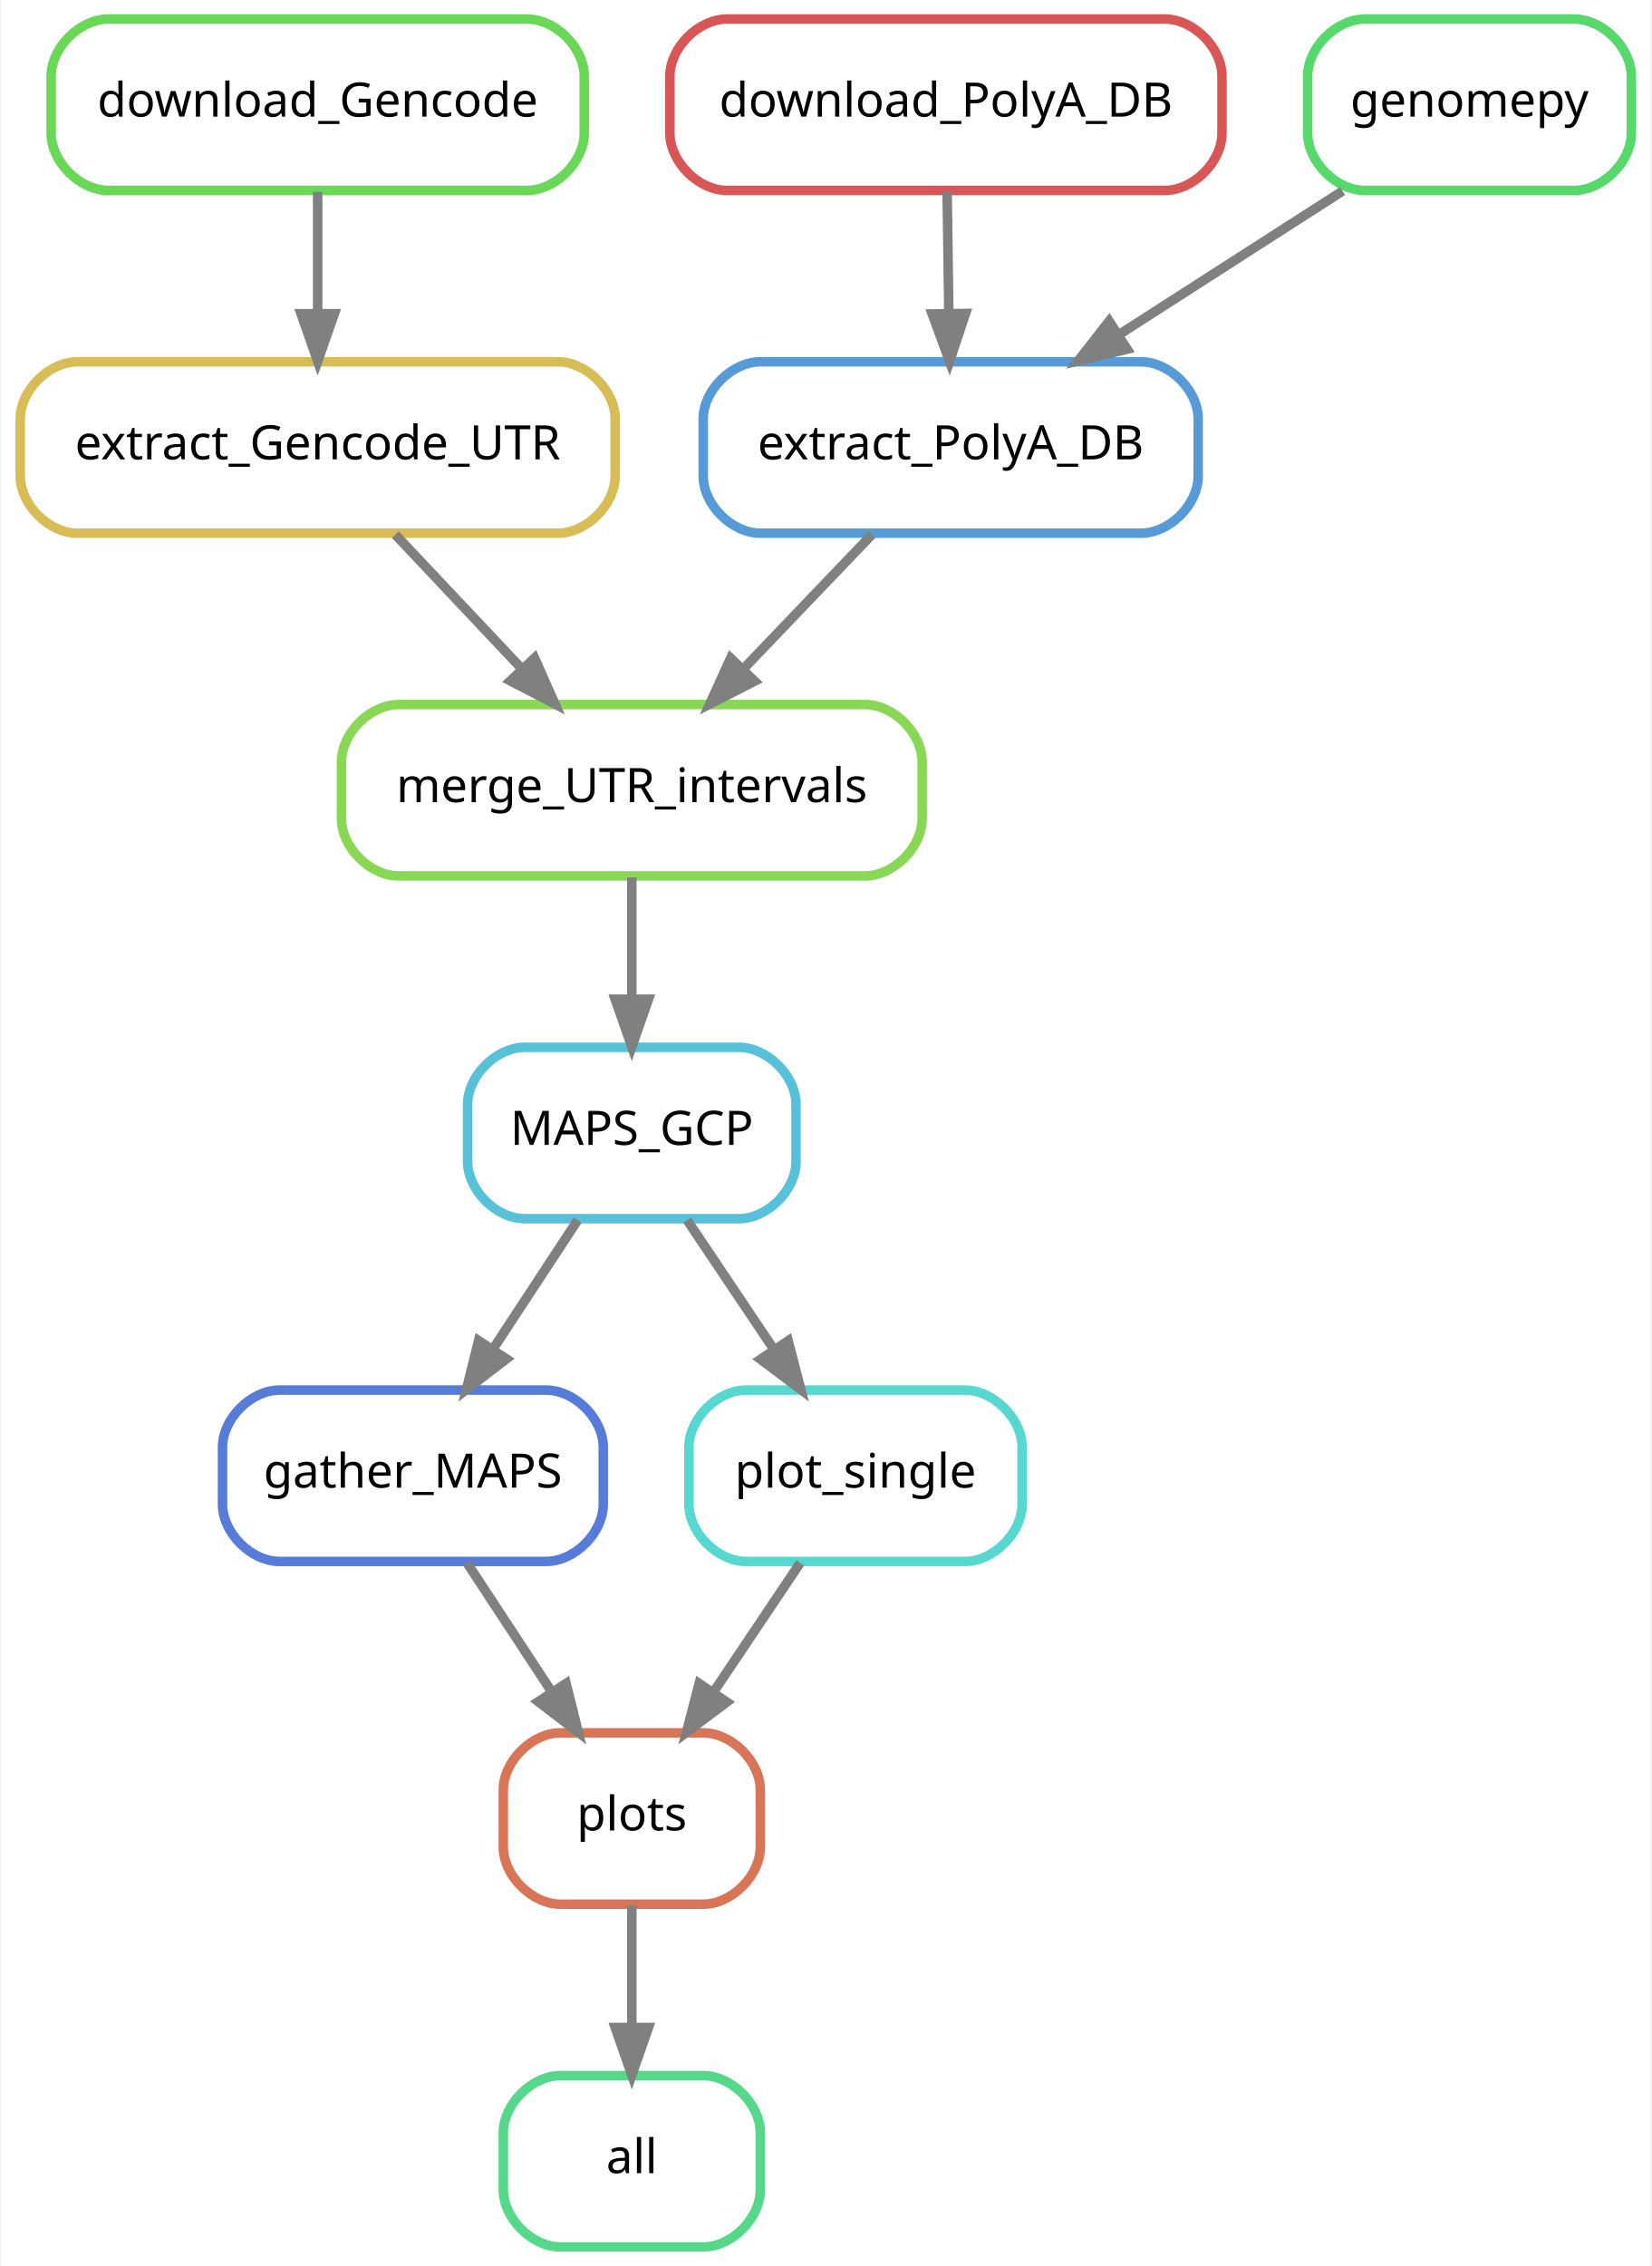
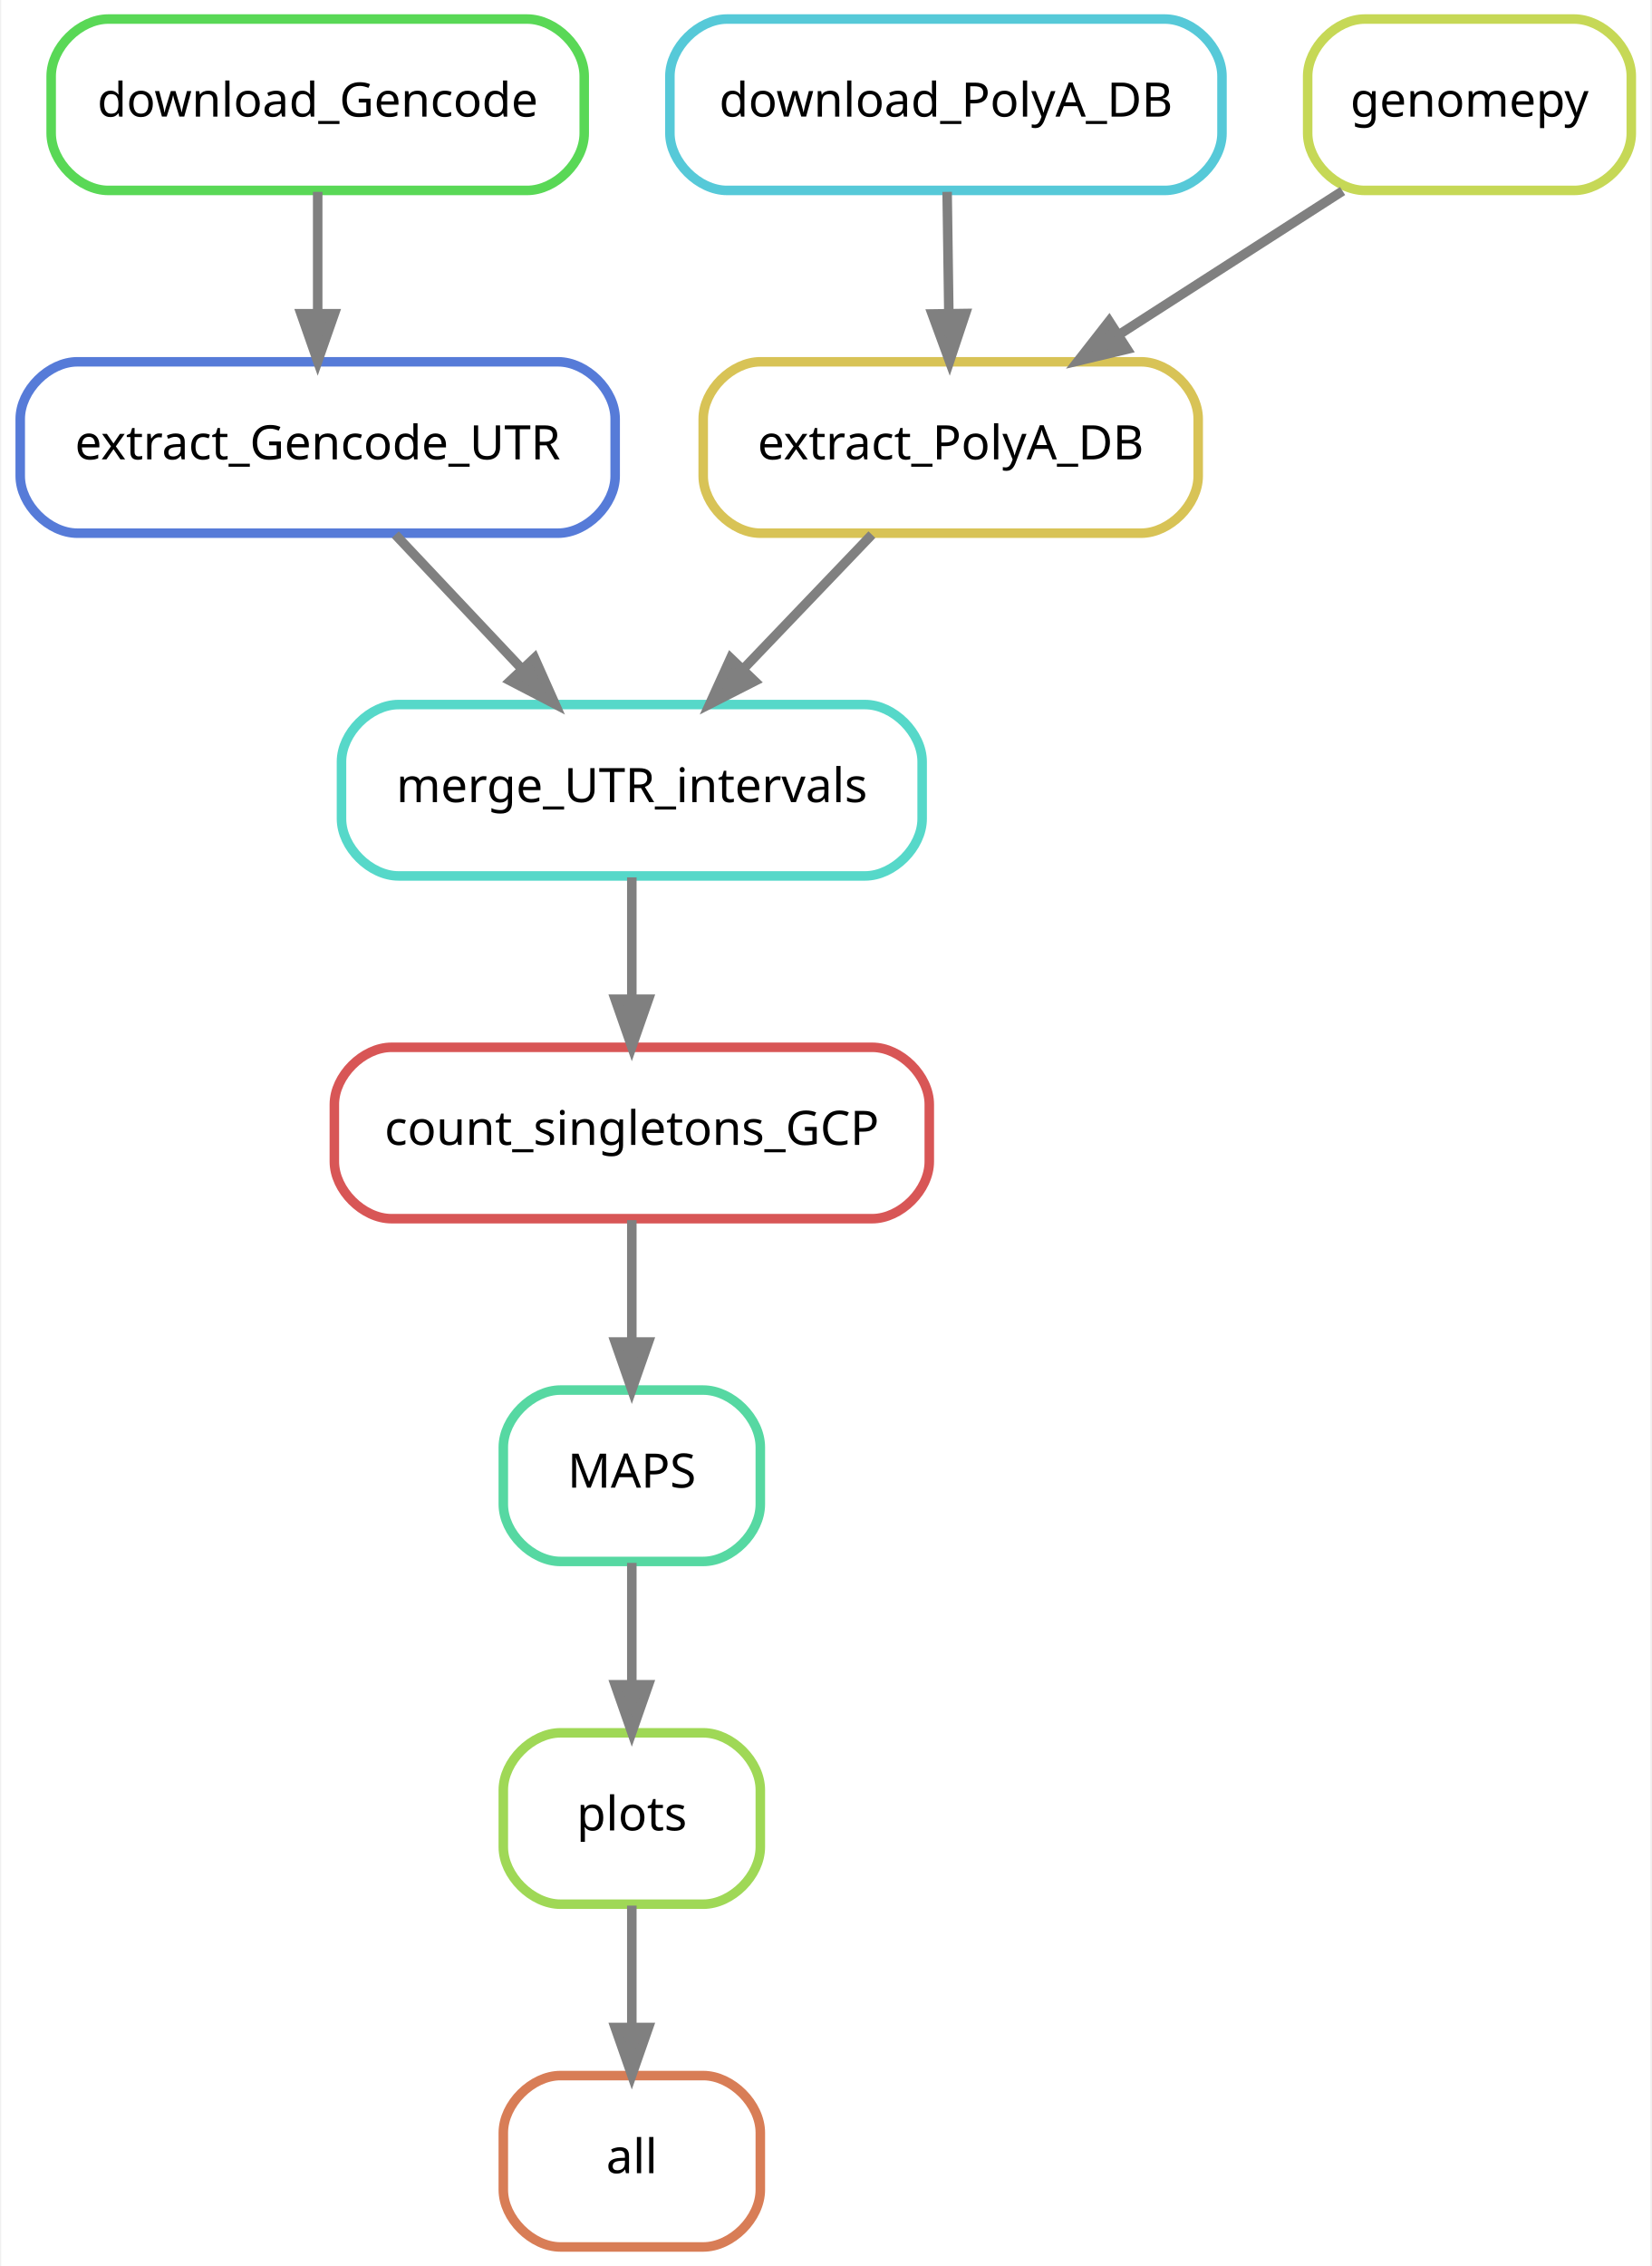
<svg xmlns="http://www.w3.org/2000/svg" width="347pt" height="476pt" viewBox="0.00 0.00 346.50 476.00">
  <g id="graph0" class="graph" transform="scale(1 1) rotate(0) translate(4 472)">
    <polygon fill="white" stroke="transparent" points="-4,4 -4,-472 342.5,-472 342.5,4 -4,4" />
    <g id="node1" class="node">
-       <path fill="none" stroke="#56d88a" stroke-width="2" d="M143.5,-36C143.5,-36 113.5,-36 113.5,-36 107.5,-36 101.5,-30 101.5,-24 101.5,-24 101.5,-12 101.5,-12 101.5,-6 107.5,0 113.5,0 113.5,0 143.5,0 143.5,0 149.5,0 155.5,-6 155.5,-12 155.5,-12 155.5,-24 155.5,-24 155.5,-30 149.5,-36 143.5,-36" />
+       <path fill="none" stroke="#d87d56" stroke-width="2" d="M143.5,-36C143.5,-36 113.5,-36 113.5,-36 107.5,-36 101.5,-30 101.5,-24 101.5,-24 101.5,-12 101.5,-12 101.5,-6 107.5,0 113.5,0 113.5,0 143.5,0 143.5,0 149.5,0 155.5,-6 155.5,-12 155.5,-12 155.5,-24 155.5,-24 155.5,-30 149.5,-36 143.5,-36" />
      <text text-anchor="middle" x="128.5" y="-15.5" font-family="sans" font-size="10.00">all</text>
    </g>
    <g id="node2" class="node">
-       <path fill="none" stroke="#d87556" stroke-width="2" d="M143.5,-108C143.5,-108 113.5,-108 113.5,-108 107.5,-108 101.5,-102 101.5,-96 101.5,-96 101.5,-84 101.5,-84 101.5,-78 107.5,-72 113.5,-72 113.5,-72 143.5,-72 143.5,-72 149.5,-72 155.5,-78 155.5,-84 155.5,-84 155.5,-96 155.5,-96 155.5,-102 149.5,-108 143.5,-108" />
+       <path fill="none" stroke="#9fd856" stroke-width="2" d="M143.5,-108C143.5,-108 113.5,-108 113.5,-108 107.5,-108 101.5,-102 101.5,-96 101.5,-96 101.5,-84 101.5,-84 101.5,-78 107.5,-72 113.5,-72 113.5,-72 143.5,-72 143.5,-72 149.5,-72 155.5,-78 155.5,-84 155.5,-84 155.5,-96 155.5,-96 155.5,-102 149.5,-108 143.5,-108" />
      <text text-anchor="middle" x="128.5" y="-87.5" font-family="sans" font-size="10.00">plots</text>
    </g>
    <g id="edge1" class="edge">
      <path fill="none" stroke="grey" stroke-width="2" d="M128.5,-71.7C128.5,-63.98 128.5,-54.71 128.5,-46.11" />
      <polygon fill="grey" stroke="grey" stroke-width="2" points="132,-46.1 128.5,-36.1 125,-46.1 132,-46.1" />
    </g>
    <g id="node3" class="node">
-       <path fill="none" stroke="#567bd8" stroke-width="2" d="M110.5,-180C110.5,-180 54.5,-180 54.5,-180 48.5,-180 42.5,-174 42.5,-168 42.5,-168 42.5,-156 42.5,-156 42.5,-150 48.5,-144 54.5,-144 54.5,-144 110.5,-144 110.5,-144 116.5,-144 122.5,-150 122.5,-156 122.5,-156 122.5,-168 122.5,-168 122.5,-174 116.5,-180 110.5,-180" />
-       <text text-anchor="middle" x="82.5" y="-159.5" font-family="sans" font-size="10.00">gather_MAPS</text>
+       <path fill="none" stroke="#56d8a2" stroke-width="2" d="M143.5,-180C143.5,-180 113.5,-180 113.5,-180 107.5,-180 101.5,-174 101.5,-168 101.5,-168 101.5,-156 101.5,-156 101.5,-150 107.5,-144 113.5,-144 113.5,-144 143.5,-144 143.5,-144 149.5,-144 155.5,-150 155.5,-156 155.5,-156 155.5,-168 155.5,-168 155.5,-174 149.5,-180 143.5,-180" />
+       <text text-anchor="middle" x="128.5" y="-159.5" font-family="sans" font-size="10.00">MAPS</text>
+     </g>
+     <g id="edge2" class="edge">
+       <path fill="none" stroke="grey" stroke-width="2" d="M128.5,-143.7C128.5,-135.98 128.5,-126.71 128.5,-118.11" />
+       <polygon fill="grey" stroke="grey" stroke-width="2" points="132,-118.1 128.5,-108.1 125,-118.1 132,-118.1" />
+     </g>
+     <g id="node4" class="node">
+       <path fill="none" stroke="#d85656" stroke-width="2" d="M179,-252C179,-252 78,-252 78,-252 72,-252 66,-246 66,-240 66,-240 66,-228 66,-228 66,-222 72,-216 78,-216 78,-216 179,-216 179,-216 185,-216 191,-222 191,-228 191,-228 191,-240 191,-240 191,-246 185,-252 179,-252" />
+       <text text-anchor="middle" x="128.5" y="-231.5" font-family="sans" font-size="10.00">count_singletons_GCP</text>
    </g>
    <g id="edge3" class="edge">
-       <path fill="none" stroke="grey" stroke-width="2" d="M93.87,-143.7C99.22,-135.56 105.7,-125.69 111.61,-116.7" />
-       <polygon fill="grey" stroke="grey" stroke-width="2" points="114.69,-118.38 117.26,-108.1 108.84,-114.54 114.69,-118.38" />
+       <path fill="none" stroke="grey" stroke-width="2" d="M128.5,-215.7C128.5,-207.98 128.5,-198.71 128.5,-190.11" />
+       <polygon fill="grey" stroke="grey" stroke-width="2" points="132,-190.1 128.5,-180.1 125,-190.1 132,-190.1" />
    </g>
-     <g id="node4" class="node">
-       <path fill="none" stroke="#56c1d8" stroke-width="2" d="M151,-252C151,-252 106,-252 106,-252 100,-252 94,-246 94,-240 94,-240 94,-228 94,-228 94,-222 100,-216 106,-216 106,-216 151,-216 151,-216 157,-216 163,-222 163,-228 163,-228 163,-240 163,-240 163,-246 157,-252 151,-252" />
-       <text text-anchor="middle" x="128.5" y="-231.5" font-family="sans" font-size="10.00">MAPS_GCP</text>
+     <g id="node5" class="node">
+       <path fill="none" stroke="#56d8c9" stroke-width="2" d="M177.5,-324C177.5,-324 79.5,-324 79.5,-324 73.5,-324 67.5,-318 67.5,-312 67.5,-312 67.5,-300 67.5,-300 67.5,-294 73.5,-288 79.5,-288 79.5,-288 177.5,-288 177.5,-288 183.5,-288 189.5,-294 189.5,-300 189.5,-300 189.5,-312 189.5,-312 189.5,-318 183.5,-324 177.5,-324" />
+       <text text-anchor="middle" x="128.5" y="-303.5" font-family="sans" font-size="10.00">merge_UTR_intervals</text>
    </g>
    <g id="edge4" class="edge">
-       <path fill="none" stroke="grey" stroke-width="2" d="M117.13,-215.7C111.78,-207.56 105.3,-197.69 99.39,-188.7" />
-       <polygon fill="grey" stroke="grey" stroke-width="2" points="102.16,-186.54 93.74,-180.1 96.31,-190.38 102.16,-186.54" />
-     </g>
-     <g id="node11" class="node">
-       <path fill="none" stroke="#56d8d0" stroke-width="2" d="M198.5,-180C198.5,-180 152.5,-180 152.5,-180 146.5,-180 140.5,-174 140.5,-168 140.5,-168 140.5,-156 140.5,-156 140.5,-150 146.5,-144 152.5,-144 152.5,-144 198.5,-144 198.5,-144 204.5,-144 210.5,-150 210.5,-156 210.5,-156 210.5,-168 210.5,-168 210.5,-174 204.5,-180 198.5,-180" />
-       <text text-anchor="middle" x="175.5" y="-159.5" font-family="sans" font-size="10.00">plot_single</text>
-     </g>
-     <g id="edge11" class="edge">
-       <path fill="none" stroke="grey" stroke-width="2" d="M140.12,-215.7C145.64,-207.47 152.35,-197.48 158.43,-188.42" />
-       <polygon fill="grey" stroke="grey" stroke-width="2" points="161.35,-190.36 164.02,-180.1 155.54,-186.46 161.35,-190.36" />
-     </g>
-     <g id="node5" class="node">
-       <path fill="none" stroke="#88d856" stroke-width="2" d="M177.5,-324C177.5,-324 79.5,-324 79.5,-324 73.5,-324 67.5,-318 67.5,-312 67.5,-312 67.5,-300 67.5,-300 67.5,-294 73.5,-288 79.5,-288 79.5,-288 177.5,-288 177.5,-288 183.5,-288 189.5,-294 189.5,-300 189.5,-300 189.5,-312 189.5,-312 189.5,-318 183.5,-324 177.5,-324" />
-       <text text-anchor="middle" x="128.5" y="-303.5" font-family="sans" font-size="10.00">merge_UTR_intervals</text>
-     </g>
-     <g id="edge5" class="edge">
      <path fill="none" stroke="grey" stroke-width="2" d="M128.5,-287.7C128.5,-279.98 128.5,-270.71 128.5,-262.11" />
      <polygon fill="grey" stroke="grey" stroke-width="2" points="132,-262.1 128.5,-252.1 125,-262.1 132,-262.1" />
    </g>
    <g id="node6" class="node">
-       <path fill="none" stroke="#d8bc56" stroke-width="2" d="M113,-396C113,-396 12,-396 12,-396 6,-396 0,-390 0,-384 0,-384 0,-372 0,-372 0,-366 6,-360 12,-360 12,-360 113,-360 113,-360 119,-360 125,-366 125,-372 125,-372 125,-384 125,-384 125,-390 119,-396 113,-396" />
+       <path fill="none" stroke="#567bd8" stroke-width="2" d="M113,-396C113,-396 12,-396 12,-396 6,-396 0,-390 0,-384 0,-384 0,-372 0,-372 0,-366 6,-360 12,-360 12,-360 113,-360 113,-360 119,-360 125,-366 125,-372 125,-372 125,-384 125,-384 125,-390 119,-396 113,-396" />
      <text text-anchor="middle" x="62.5" y="-375.5" font-family="sans" font-size="10.00">extract_Gencode_UTR</text>
    </g>
-     <g id="edge7" class="edge">
+     <g id="edge6" class="edge">
      <path fill="none" stroke="grey" stroke-width="2" d="M78.81,-359.7C86.81,-351.22 96.57,-340.86 105.32,-331.58" />
      <polygon fill="grey" stroke="grey" stroke-width="2" points="108.06,-333.78 112.37,-324.1 102.97,-328.98 108.06,-333.78" />
    </g>
    <g id="node7" class="node">
-       <path fill="none" stroke="#68d856" stroke-width="2" d="M106.5,-468C106.5,-468 18.5,-468 18.5,-468 12.5,-468 6.5,-462 6.5,-456 6.5,-456 6.5,-444 6.5,-444 6.5,-438 12.5,-432 18.5,-432 18.5,-432 106.5,-432 106.5,-432 112.5,-432 118.5,-438 118.5,-444 118.5,-444 118.5,-456 118.5,-456 118.5,-462 112.5,-468 106.5,-468" />
+       <path fill="none" stroke="#59d856" stroke-width="2" d="M106.5,-468C106.5,-468 18.5,-468 18.5,-468 12.5,-468 6.5,-462 6.5,-456 6.5,-456 6.5,-444 6.5,-444 6.5,-438 12.5,-432 18.5,-432 18.5,-432 106.5,-432 106.5,-432 112.5,-432 118.5,-438 118.5,-444 118.5,-444 118.5,-456 118.5,-456 118.5,-462 112.5,-468 106.5,-468" />
      <text text-anchor="middle" x="62.5" y="-447.5" font-family="sans" font-size="10.00">download_Gencode</text>
    </g>
-     <g id="edge8" class="edge">
+     <g id="edge7" class="edge">
      <path fill="none" stroke="grey" stroke-width="2" d="M62.5,-431.7C62.5,-423.98 62.5,-414.71 62.5,-406.11" />
      <polygon fill="grey" stroke="grey" stroke-width="2" points="66,-406.1 62.5,-396.1 59,-406.1 66,-406.1" />
    </g>
    <g id="node8" class="node">
-       <path fill="none" stroke="#569ad8" stroke-width="2" d="M235.5,-396C235.5,-396 155.5,-396 155.5,-396 149.5,-396 143.5,-390 143.5,-384 143.5,-384 143.5,-372 143.5,-372 143.5,-366 149.5,-360 155.5,-360 155.5,-360 235.5,-360 235.5,-360 241.5,-360 247.5,-366 247.5,-372 247.5,-372 247.5,-384 247.5,-384 247.5,-390 241.5,-396 235.5,-396" />
+       <path fill="none" stroke="#d8c356" stroke-width="2" d="M235.5,-396C235.5,-396 155.5,-396 155.5,-396 149.5,-396 143.5,-390 143.5,-384 143.5,-384 143.5,-372 143.5,-372 143.5,-366 149.5,-360 155.5,-360 155.5,-360 235.5,-360 235.5,-360 241.5,-360 247.5,-366 247.5,-372 247.5,-372 247.5,-384 247.5,-384 247.5,-390 241.5,-396 235.5,-396" />
      <text text-anchor="middle" x="195.5" y="-375.5" font-family="sans" font-size="10.00">extract_PolyA_DB</text>
    </g>
-     <g id="edge6" class="edge">
+     <g id="edge5" class="edge">
      <path fill="none" stroke="grey" stroke-width="2" d="M178.94,-359.7C170.82,-351.22 160.91,-340.86 152.03,-331.58" />
      <polygon fill="grey" stroke="grey" stroke-width="2" points="154.31,-328.91 144.87,-324.1 149.26,-333.75 154.31,-328.91" />
    </g>
    <g id="node9" class="node">
-       <path fill="none" stroke="#d85656" stroke-width="2" d="M240.5,-468C240.5,-468 148.5,-468 148.5,-468 142.5,-468 136.5,-462 136.5,-456 136.5,-456 136.5,-444 136.5,-444 136.5,-438 142.5,-432 148.5,-432 148.5,-432 240.5,-432 240.5,-432 246.5,-432 252.5,-438 252.5,-444 252.5,-444 252.5,-456 252.5,-456 252.5,-462 246.5,-468 240.5,-468" />
+       <path fill="none" stroke="#56c9d8" stroke-width="2" d="M240.5,-468C240.5,-468 148.5,-468 148.5,-468 142.5,-468 136.5,-462 136.5,-456 136.5,-456 136.5,-444 136.5,-444 136.5,-438 142.5,-432 148.5,-432 148.5,-432 240.5,-432 240.5,-432 246.5,-432 252.5,-438 252.5,-444 252.5,-444 252.5,-456 252.5,-456 252.5,-462 246.5,-468 240.5,-468" />
      <text text-anchor="middle" x="194.5" y="-447.5" font-family="sans" font-size="10.00">download_PolyA_DB</text>
    </g>
    <g id="edge9" class="edge">
      <path fill="none" stroke="grey" stroke-width="2" d="M194.75,-431.7C194.86,-423.98 194.99,-414.71 195.11,-406.11" />
      <polygon fill="grey" stroke="grey" stroke-width="2" points="198.61,-406.15 195.26,-396.1 191.61,-406.05 198.61,-406.15" />
    </g>
    <g id="node10" class="node">
-       <path fill="none" stroke="#56d86b" stroke-width="2" d="M326.5,-468C326.5,-468 282.5,-468 282.5,-468 276.5,-468 270.5,-462 270.5,-456 270.5,-456 270.5,-444 270.5,-444 270.5,-438 276.5,-432 282.5,-432 282.5,-432 326.5,-432 326.5,-432 332.5,-432 338.5,-438 338.5,-444 338.5,-444 338.5,-456 338.5,-456 338.5,-462 332.5,-468 326.5,-468" />
+       <path fill="none" stroke="#c6d856" stroke-width="2" d="M326.5,-468C326.5,-468 282.5,-468 282.5,-468 276.5,-468 270.5,-462 270.5,-456 270.5,-456 270.5,-444 270.5,-444 270.5,-438 276.5,-432 282.5,-432 282.5,-432 326.5,-432 326.5,-432 332.5,-432 338.5,-438 338.5,-444 338.5,-444 338.5,-456 338.5,-456 338.5,-462 332.5,-468 326.5,-468" />
      <text text-anchor="middle" x="304.5" y="-447.5" font-family="sans" font-size="10.00">genomepy</text>
    </g>
-     <g id="edge10" class="edge">
+     <g id="edge8" class="edge">
      <path fill="none" stroke="grey" stroke-width="2" d="M277.84,-431.88C263.72,-422.81 246.19,-411.55 230.94,-401.76" />
      <polygon fill="grey" stroke="grey" stroke-width="2" points="232.57,-398.65 222.27,-396.19 228.79,-404.54 232.57,-398.65" />
    </g>
-     <g id="edge2" class="edge">
-       <path fill="none" stroke="grey" stroke-width="2" d="M163.88,-143.7C158.36,-135.47 151.65,-125.48 145.57,-116.42" />
-       <polygon fill="grey" stroke="grey" stroke-width="2" points="148.46,-114.46 139.98,-108.1 142.65,-118.36 148.46,-114.46" />
-     </g>
  </g>
</svg>
